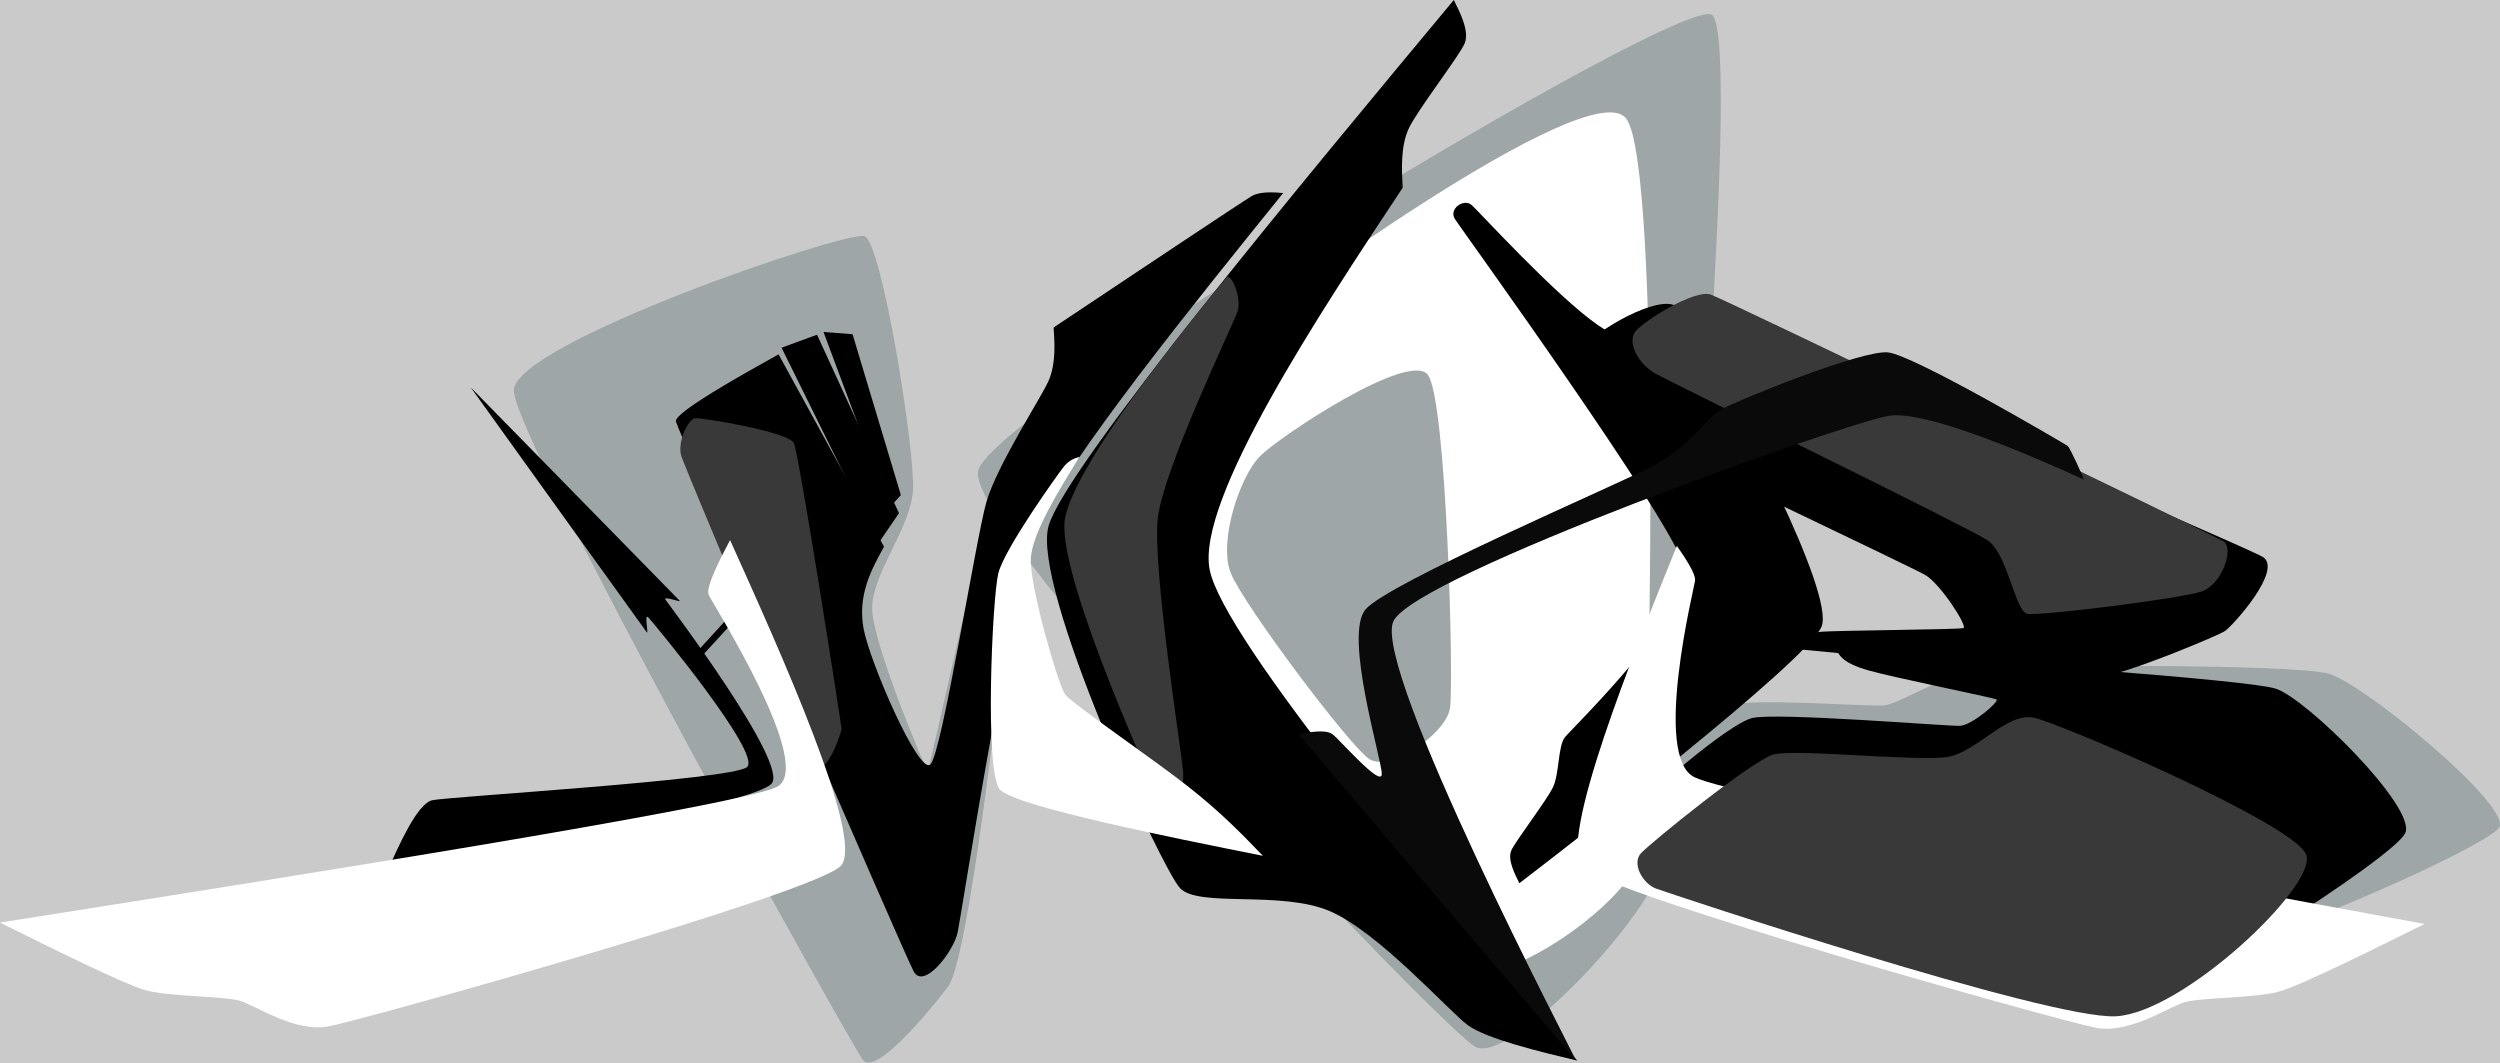
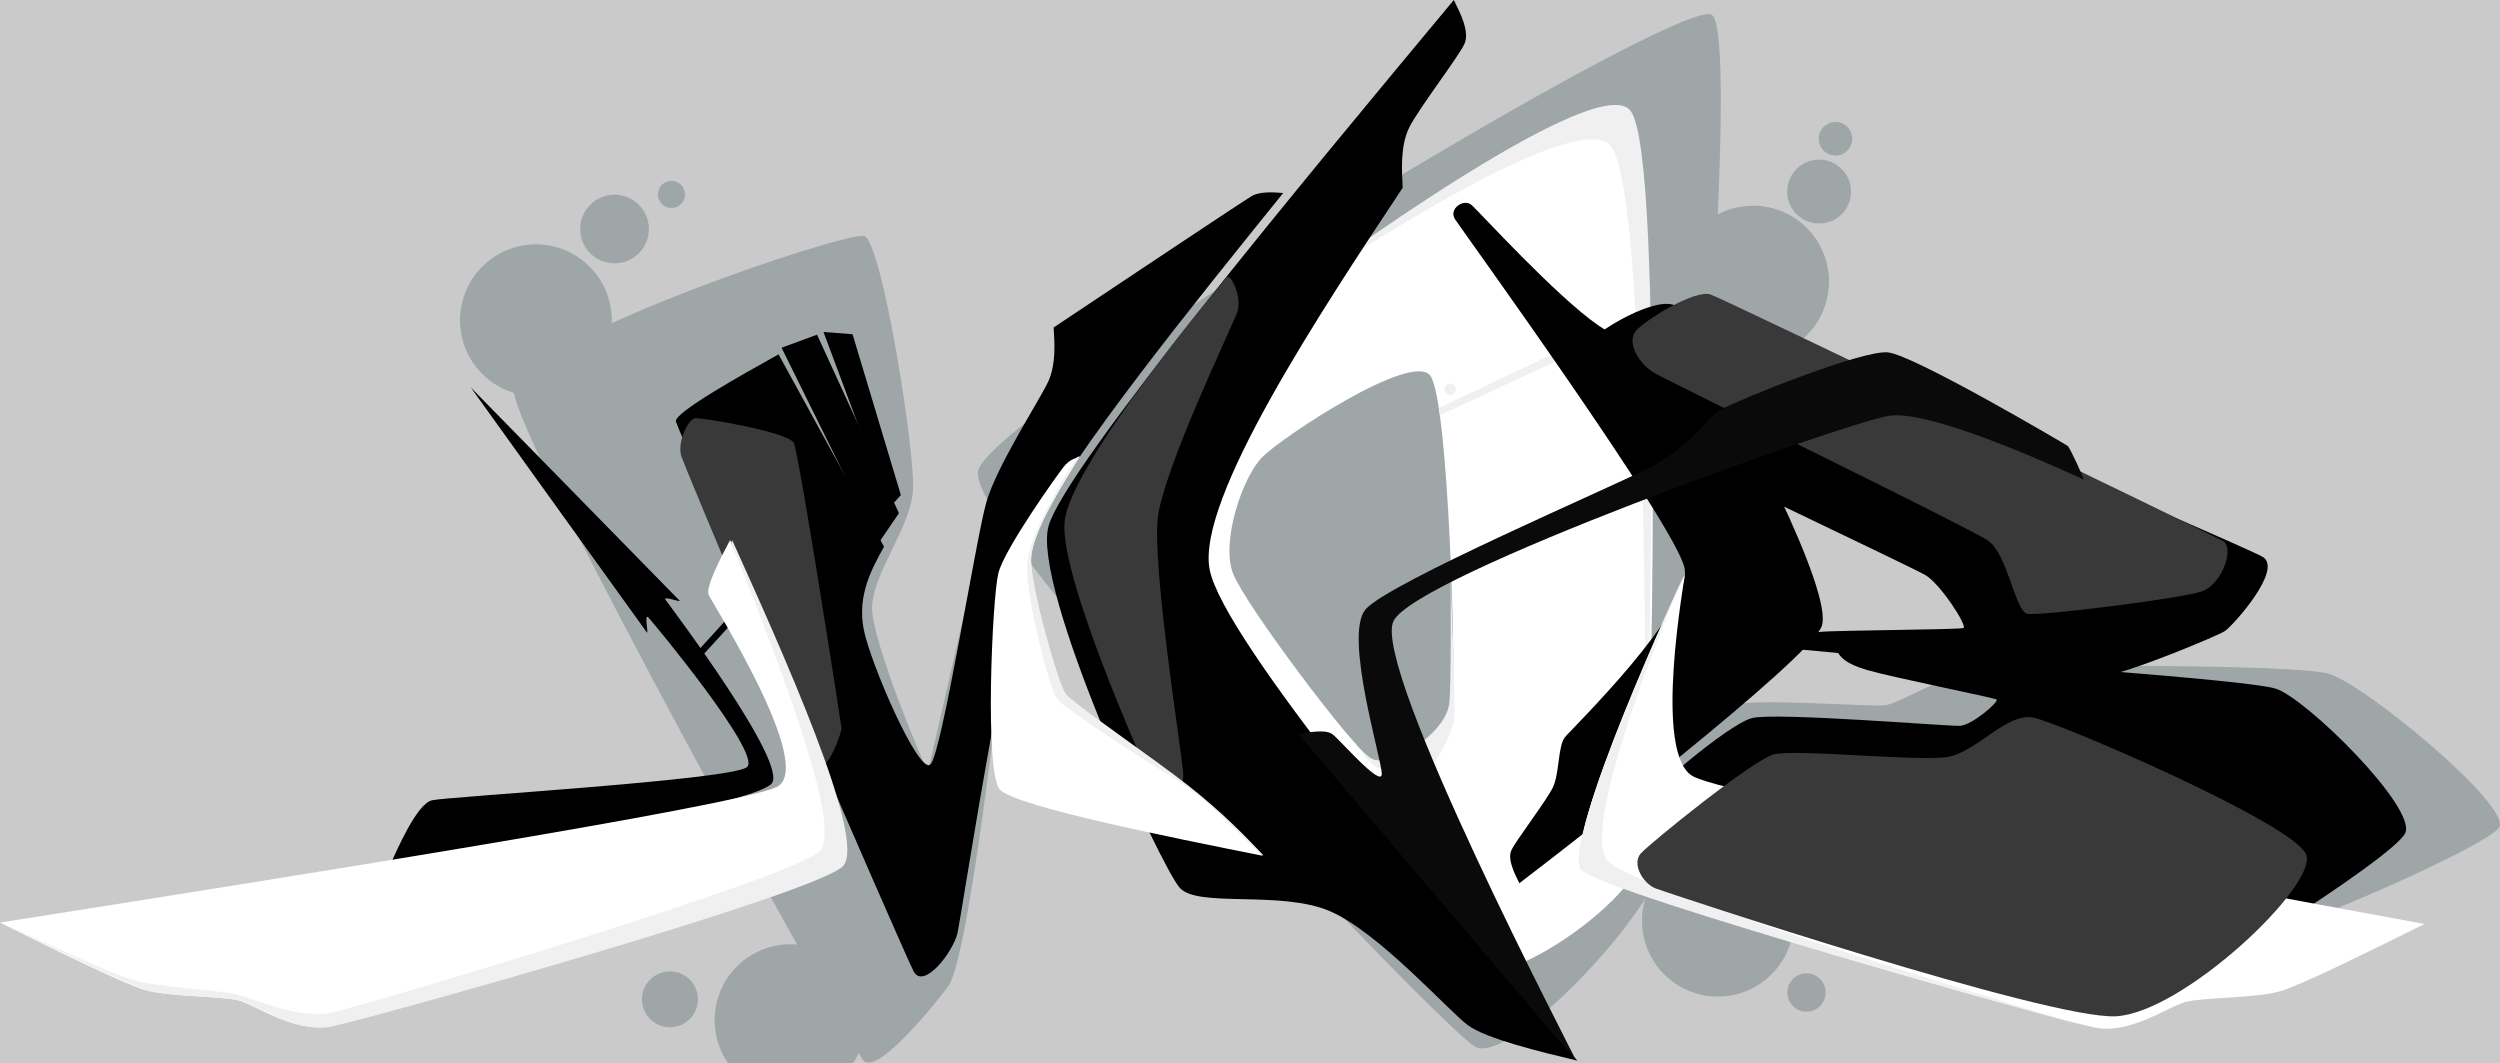
<svg xmlns="http://www.w3.org/2000/svg" width="1098.028" height="466.738" viewBox="0 0 290.52 123.491" version="1.1" id="svg1">
  <defs id="defs1">
    </defs>
  <g id="layer8" style="display:inline" transform="translate(-46.05112,-4.0053)" type="layer">
    <rect style="display:inline;fill:#cacaca;fill-opacity:1;stroke-width:0.383" id="rect58230" width="306.277" height="138.628" x="37.245" y="-3.214" />
  </g>
  <g id="U1_block" type="layer" transform="translate(-46.05112,-4.0053)" style="display:inline">
    <path style="font-variation-settings:normal;opacity:1;vector-effect:none;fill:#9ea6a8;fill-opacity:1;stroke:none;stroke-width:0.265px;stroke-linecap:butt;stroke-linejoin:miter;stroke-miterlimit:4;stroke-dasharray:none;stroke-dashoffset:0;stroke-opacity:1;-inkscape-stroke:none;stop-color:#000000;stop-opacity:1" d="m 149.898,126.861 c -1.379,-1.665 -40.66,-72.382 -40.609,-77.86 0.051,-5.477 38.697,-18.611 40.74,-17.925 2.043,0.686 5.943,25.197 5.645,29.581 -0.297,4.384 -4.796,9.702 -4.749,13.722 0.047,4.02 6.31,18.946 6.474,18.81 0.163,-0.136 6.516,-28.798 7.271,-30.902 0.755,-2.105 2.82,1.886 2.672,5.072 -0.147,3.186 -4.813,47.268 -7.586,50.919 -2.773,3.651 -8.479,10.247 -9.859,8.582 z" id="path46" transform="translate(-3.526875,0.3712495)" />
    <path style="font-variation-settings:normal;opacity:1;vector-effect:none;fill:#9ea6a8;fill-opacity:1;stroke:none;stroke-width:0.265px;stroke-linecap:butt;stroke-linejoin:miter;stroke-miterlimit:4;stroke-dasharray:none;stroke-dashoffset:0;stroke-opacity:1;-inkscape-stroke:none;stop-color:#000000;stop-opacity:1" d="m 159.711,58.713 c 1.55,-6.775 81.379,-55.183 85.247,-52.995 3.868,2.188 -3.941,91.238 -5.504,98.072 -1.564,6.835 -18.053,24.074 -21.984,21.85 -3.931,-2.224 -59.308,-60.153 -57.758,-66.927 z" id="path47" />
    <path style="font-variation-settings:normal;opacity:1;vector-effect:none;fill:#9ea6a8;fill-opacity:1;stroke:none;stroke-width:0.265px;stroke-linecap:butt;stroke-linejoin:miter;stroke-miterlimit:4;stroke-dasharray:none;stroke-dashoffset:0;stroke-opacity:1;-inkscape-stroke:none;stop-color:#000000;stop-opacity:1" d="m 246.933,86.029 c -2.41,1.009 -18.815,15.236 -16.52,16.957 2.295,1.721 52.574,14.53 62.288,14.278 9.714,-0.252 42.317,-14.654 43.782,-17.119 1.465,-2.465 -15.696,-16.696 -19.832,-17.85 -4.136,-1.154 -35.59,-1.022 -39.968,-0.58 -4.378,0.443 -9.858,4.026 -11.557,4.251 -1.699,0.226 -15.783,-0.947 -18.193,0.062 z" id="path49" />
+     <circle style="fill:#9ea6a8;fill-opacity:1;stroke-width:0.169;stroke-dasharray:0.506, 0.506" id="path57" cx="108.328" cy="41.223" r="8.817" />
+     <circle style="display:inline;fill:#9ea6a8;fill-opacity:1;stroke-width:0.169;stroke-dasharray:0.506, 0.506" id="path57-7" cx="249.777" cy="36.725" r="8.817" />
+     <circle style="display:inline;fill:#9ea6a8;fill-opacity:1;stroke-width:0.169;stroke-dasharray:0.506, 0.506" id="path57-7-7" cx="245.683" cy="111" r="8.817" />
+     <circle style="display:inline;fill:#9ea6a8;fill-opacity:1;stroke-width:0.043;stroke-dasharray:0.128, 0.128" id="path57-7-7-0" cx="255.978" cy="119.346" r="2.228" />
+     <circle style="display:inline;fill:#9ea6a8;fill-opacity:1;stroke-width:0.071;stroke-dasharray:0.213, 0.213" id="path57-7-9" cx="257.446" cy="26.266" r="3.712" />
+     <circle style="display:inline;fill:#9ea6a8;fill-opacity:1;stroke-width:0.037;stroke-dasharray:0.112, 0.112" id="path57-7-9-5" cx="259.351" cy="20.131" r="1.949" />
+     <circle style="display:inline;fill:#9ea6a8;fill-opacity:1;stroke-width:0.169;stroke-dasharray:0.506, 0.506" id="path57-3" cx="137.914" cy="122.554" r="8.817" />
+     <circle style="display:inline;fill:#9ea6a8;fill-opacity:1;stroke-width:0.062;stroke-dasharray:0.186, 0.186" id="path57-3-1" cx="123.902" cy="120.132" r="3.248" />
+     <circle style="display:inline;fill:#9ea6a8;fill-opacity:1;stroke-width:0.076;stroke-dasharray:0.229, 0.229" id="path57-4" cx="117.464" cy="30.62" r="3.991" />
+     <circle style="display:inline;fill:#9ea6a8;fill-opacity:1;stroke-width:0.03;stroke-dasharray:0.091, 0.091" id="path57-4-6" cx="124.081" cy="26.603" r="1.578" />
  </g>
  <g id="O_block" style="display:inline" type="layer" transform="translate(-46.05112,-4.0053)">
-     <path id="path16" style="font-variation-settings:normal;opacity:1;vector-effect:none;fill:#ffffff;fill-opacity:1;stroke:none;stroke-width:0.265px;stroke-linecap:butt;stroke-linejoin:miter;stroke-miterlimit:4;stroke-dasharray:none;stroke-dashoffset:0;stroke-opacity:1;-inkscape-stroke:none;stop-color:#000000;stop-opacity:1" d="m 110.204,33.552 c -1.986,-2.545 -19.681,10.428 -21.179,11.779 -1.499,1.351 -5.44,7.719 -3.904,11.454 1.536,3.734 15.571,21.904 17.02,22.934 1.449,1.029 8.366,-3.566 8.848,-6.233 0.482,-2.667 1.201,-37.388 -0.785,-39.932 z M 99.422,47.486 c 1.019,1.313 1.42,16.705 1.206,18.123 -0.214,1.418 -3.311,3.504 -4.401,2.761 -1.09,-0.743 -6.818,-8.37 -7.514,-10.096 -0.696,-1.727 0.503,-5.275 1.582,-6.36 1.079,-1.085 8.108,-5.741 9.127,-4.428 z" transform="matrix(2.13755,0,0,2.13755,-0.5443116,-53.94734)" />
+     <path id="path16" style="font-variation-settings:normal;opacity:1;vector-effect:none;fill:#ffffff;fill-opacity:1;stroke:none;stroke-width:0.265px;stroke-linecap:butt;stroke-linejoin:miter;stroke-miterlimit:4;stroke-dasharray:none;stroke-dashoffset:0;stroke-opacity:1;-inkscape-stroke:none;stop-color:#000000;stop-opacity:1" d="m 110.204,33.552 c -1.986,-2.545 -19.681,10.428 -21.179,11.779 -1.499,1.351 -5.44,7.719 -3.904,11.454 1.536,3.734 15.571,21.904 17.02,22.934 1.449,1.029 8.366,-3.566 8.848,-6.233 0.482,-2.667 1.201,-37.388 -0.785,-39.932 z M 99.422,47.486 c 1.019,1.313 1.42,16.705 1.206,18.123 -0.214,1.418 -3.311,3.504 -4.401,2.761 -1.09,-0.743 -6.818,-8.37 -7.514,-10.096 -0.696,-1.727 0.503,-5.275 1.582,-6.36 1.079,-1.085 8.108,-5.741 9.127,-4.428 z" transform="matrix(2.13755,0,0,2.13755,-0.2658741,-53.85453)" />
+     <path style="font-variation-settings:normal;opacity:1;vector-effect:none;fill:#f0f0f0;fill-opacity:1;stroke:none;stroke-width:0.265px;stroke-linecap:butt;stroke-linejoin:miter;stroke-miterlimit:4;stroke-dasharray:none;stroke-dashoffset:0;stroke-opacity:1;-inkscape-stroke:none;stop-color:#000000;stop-opacity:1" d="m 192.869,40.484 c -0.012,0.022 35.96,-25.102 40.409,-19.455 4.449,5.647 3.975,75.822 3.987,75.8 0.012,-0.022 2.47,-74.62 -1.744,-79.969 -4.214,-5.348 -42.64,23.602 -42.652,23.624 z" id="path4" />
+     <path style="font-variation-settings:normal;display:inline;vector-effect:none;fill:#f0f0f0;fill-opacity:1;stroke:none;stroke-width:0.265px;stroke-linecap:butt;stroke-linejoin:miter;stroke-miterlimit:4;stroke-dasharray:none;stroke-dashoffset:0;stroke-opacity:1;-inkscape-stroke:none;stop-color:#000000" d="m 202.726,89.398 c 0.965,1.182 2.257,2.765 3.164,2.985 0.907,0.22 2.837,-0.339 4.765,-1.588 1.928,-1.25 3.549,-3.101 3.851,-4.778 0.302,-1.676 0.172,-14.877 0.177,-14.865 0.005,0.013 0.593,14.904 0.437,16.414 -0.155,1.51 -2.153,5.586 -3.291,6.188 -1.138,0.602 -5.215,-0.217 -5.859,-0.574 -0.644,-0.357 -2.242,-2.462 -3.244,-3.783 z" id="path51-1" transform="translate(-0.06686093,-0.07346008)" />
+     <path style="font-variation-settings:normal;opacity:1;vector-effect:none;fill:#f0f0f0;fill-opacity:1;stroke:none;stroke-width:0.265px;stroke-linecap:butt;stroke-linejoin:miter;stroke-miterlimit:4;stroke-dasharray:none;stroke-dashoffset:0;stroke-opacity:1;-inkscape-stroke:none;stop-color:#000000;stop-opacity:1" d="m 213.276,51.409 22.113,-10.465 0.093,1.021 L 213.376,52.268 Z" id="path52" />
+     <circle style="fill:#f0f0f0;fill-opacity:1;stroke-width:0.171;stroke-dasharray:0.512, 0.512" id="path53" cx="214.585" cy="49.223" r="0.656" />
  </g>
  <g id="M1_block" style="display:inline" type="layer" transform="translate(-46.05112,-4.0053)">
    <path style="font-variation-settings:normal;opacity:1;vector-effect:none;fill:#000000;fill-opacity:1;stroke:none;stroke-width:0.265px;stroke-linecap:butt;stroke-linejoin:miter;stroke-miterlimit:4;stroke-dasharray:none;stroke-dashoffset:0;stroke-opacity:1;-inkscape-stroke:none;stop-color:#000000;stop-opacity:1" d="m 46.25,43.372 c 0.124,0.555 14.45,33.707 15.09,34.902 0.639,1.195 2.534,-1.257 2.792,-2.472 0.258,-1.215 3.412,-21.817 5.163,-25.862 1.751,-4.045 9.984,-14.238 15.497,-21.063 -0.525,-0.044 -1.459,-0.122 -1.996,0.193 -0.537,0.315 -8.242,5.451 -12.573,8.339 0.066,0.984 0.154,2.31 -0.324,3.394 -0.478,1.084 -3.284,5.371 -3.949,7.709 -0.665,2.339 -2.819,15.951 -3.547,16.631 -0.728,0.679 -3.832,-6.451 -4.238,-8.605 -0.406,-2.154 0.529,-3.837 1.295,-5.215 -2.231,-4.069 -4.463,-8.138 -6.694,-12.207 -2.275,1.269 -6.639,3.702 -6.515,4.257 z" id="path11" transform="matrix(1.831129,0,0,1.831129,39.90334,-26.44234)" />
    <path style="font-variation-settings:normal;opacity:1;vector-effect:none;fill:#000000;fill-opacity:1;stroke:none;stroke-width:0.484px;stroke-linecap:butt;stroke-linejoin:miter;stroke-miterlimit:4;stroke-dasharray:none;stroke-dashoffset:0;stroke-opacity:1;-inkscape-stroke:none;stop-color:#000000;stop-opacity:1" d="m 136.875,44.412 11.235,22.755 2.407,-3.524 -9.522,-20.743 z" id="path22" />
    <path style="font-variation-settings:normal;vector-effect:none;fill:#000000;fill-opacity:1;stroke:none;stroke-width:0.484px;stroke-linecap:butt;stroke-linejoin:miter;stroke-miterlimit:4;stroke-dasharray:none;stroke-dashoffset:0;stroke-opacity:1;-inkscape-stroke:none;stop-color:#000000" d="m 141.748,42.585 7.634,20.455 1.357,-1.507 -5.614,-18.689 z" id="path22-2" />
  </g>
  <g id="M3_block" style="display:inline" type="layer" transform="translate(-46.05112,-4.0053)">
    <path style="font-variation-settings:normal;opacity:1;vector-effect:none;fill:#000000;fill-opacity:1;stroke:none;stroke-width:0.265px;stroke-linecap:butt;stroke-linejoin:miter;stroke-miterlimit:4;stroke-dasharray:none;stroke-dashoffset:0;stroke-opacity:1;-inkscape-stroke:none;stop-color:#000000;stop-opacity:1" d="M 75.329,37.455 C 68.472,50.524 57.491,71.457 57.173,75.453 c -0.318,3.996 11.557,19.783 12.971,20.756 1.414,0.973 6.286,-1.214 9.593,-0.566 3.307,0.648 8.719,4.626 10.073,5.239 1.354,0.613 4.943,0.697 7.274,0.751 C 86.158,93.131 69.545,80.205 67.753,76.061 65.96,71.918 71.203,58.568 74.651,49.788 74.347,48.668 73.958,47.238 74.245,46.007 c 0.286,-1.231 2.192,-5.202 2.335,-6.01 0.143,-0.808 -0.684,-1.837 -1.251,-2.542 z" id="path2" transform="matrix(1.790544,0.3833877,-0.3833877,1.790544,94.47503,-91.93924)" />
    <path style="font-variation-settings:normal;opacity:1;vector-effect:none;fill:#000000;fill-opacity:1;stroke:none;stroke-width:0.265px;stroke-linecap:butt;stroke-linejoin:miter;stroke-miterlimit:4;stroke-dasharray:none;stroke-dashoffset:0;stroke-opacity:1;-inkscape-stroke:none;stop-color:#000000;stop-opacity:1" d="m 27.937,71.93 c 0.681,-1.547 1.887,-4.288 2.838,-4.515 0.952,-0.228 19.012,-1.286 19.99,-2.106 0.977,-0.82 -5.952,-9.168 -6.257,-9.493 -0.305,-0.325 0.04,1.126 -0.106,0.937 -0.146,-0.189 -7.398,-10.285 -11.174,-15.544 4.475,4.566 13.113,13.382 13.254,13.534 0.14,0.152 -1.081,-0.338 -0.888,-0.054 0.193,0.284 7.909,10.483 6.716,11.687 -1.193,1.204 -15.418,3.873 -24.372,5.553 z" id="path23" transform="matrix(1.831129,0,0,1.831129,39.90334,-26.44234)" />
    <path style="font-variation-settings:normal;opacity:1;vector-effect:none;fill:#000000;fill-opacity:1;stroke:none;stroke-width:0.484px;stroke-linecap:butt;stroke-linejoin:miter;stroke-miterlimit:4;stroke-dasharray:none;stroke-dashoffset:0;stroke-opacity:1;-inkscape-stroke:none;stop-color:#000000;stop-opacity:1" d="m 127.174,79.607 6.203,-6.798 0.34,0.765 -6.288,6.883 z" id="path24" />
  </g>
  <g id="M4_block" style="display:inline" type="layer" transform="translate(-46.05112,-4.0053)">
    <path style="font-variation-settings:normal;opacity:1;vector-effect:none;fill:#393939;fill-opacity:1;stroke:none;stroke-width:0.265px;stroke-linecap:butt;stroke-linejoin:miter;stroke-miterlimit:4;stroke-dasharray:none;stroke-dashoffset:0;stroke-opacity:1;-inkscape-stroke:none;stop-color:#000000;stop-opacity:1" d="m 189.288,38.045 c -0.445,0.438 -18.102,21.528 -18.859,28.346 -0.757,6.817 11.056,32.616 11.673,33.677 0.617,1.061 2.296,-2.14 2.094,-4.557 -0.202,-2.418 -3.606,-23.803 -2.939,-29.494 0.667,-5.691 8.596,-22.149 9.223,-23.868 0.627,-1.72 -0.747,-4.541 -1.192,-4.103 z" id="path43" transform="translate(-0.6562835,-1.837594)" />
    <path style="font-variation-settings:normal;opacity:1;vector-effect:none;fill:#393939;fill-opacity:1;stroke:none;stroke-width:0.265px;stroke-linecap:butt;stroke-linejoin:miter;stroke-miterlimit:4;stroke-dasharray:none;stroke-dashoffset:0;stroke-opacity:1;-inkscape-stroke:none;stop-color:#000000;stop-opacity:1" d="m 125.245,57.077 c 0.562,1.611 13.772,33.151 15.189,35.581 1.417,2.43 3.441,-3.588 3.412,-4.006 -0.029,-0.418 -4.925,-31.88 -5.548,-33.169 -0.623,-1.288 -10.641,-2.953 -11.467,-2.872 -0.825,0.081 -2.147,2.854 -1.585,4.465 z" id="path44" />
  </g>
  <g id="M2_block" style="display:inline" type="layer" transform="translate(-46.05112,-4.0053)">
    <path style="font-variation-settings:normal;opacity:1;vector-effect:none;fill:#ffffff;fill-opacity:1;stroke:none;stroke-width:0.265px;stroke-linecap:butt;stroke-linejoin:miter;stroke-miterlimit:4;stroke-dasharray:none;stroke-dashoffset:0;stroke-opacity:1;-inkscape-stroke:none;stop-color:#000000;stop-opacity:1" d="M 26.016,101.083 C 36.441,86.626 53.655,62.754 54.612,60.047 55.569,57.34 43.407,54.709 42.912,54.502 c -0.495,-0.206 -1.144,-2.269 -1.502,-3.407 7.28,2.72 19.45,7.268 19.626,9.543 0.176,2.275 -14.412,28.438 -15.654,30.276 -1.243,1.838 -4.226,2.336 -5.18,2.892 -0.954,0.556 -3.377,3.063 -4.707,3.784 -1.33,0.721 -6.134,2.355 -9.479,3.494 z" id="path1" transform="matrix(1.289512,1.300073,-1.300073,1.289512,143.9193,-52.95617)" />
+     <path id="path1-1" style="font-variation-settings:normal;display:inline;vector-effect:none;fill:#f0f0f0;fill-opacity:1;stroke:none;stroke-width:0.484px;stroke-linecap:butt;stroke-linejoin:miter;stroke-miterlimit:4;stroke-dasharray:none;stroke-dashoffset:0;stroke-opacity:1;-inkscape-stroke:none;stop-color:#000000" d="m 131.148,66.8 c -0.04,0.075 -0.094,0.181 -0.135,0.26 4.933,12.38 13.029,32.753 10.345,35.803 -2.701,3.071 -52.909,17.989 -56.776,18.814 -3.868,0.825 -9.045,-1.667 -11.225,-2.148 -2.181,-0.481 -9.165,-0.837 -11.913,-1.657 -2.459,-0.734 -9.266,-3.882 -14.846,-6.483 5.779,2.874 13.866,6.888 16.477,7.676 2.652,0.8 9.035,0.717 10.988,1.24 1.953,0.523 6.447,3.76 10.439,3.005 3.992,-0.755 56.816,-15.527 59.547,-18.689 2.732,-3.162 -7.05,-24.848 -12.901,-37.821 z" />
    <path style="font-variation-settings:normal;vector-effect:none;fill:#ffffff;fill-opacity:1;stroke:none;stroke-width:0.265px;stroke-linecap:butt;stroke-linejoin:miter;stroke-miterlimit:4;stroke-dasharray:none;stroke-dashoffset:0;stroke-opacity:1;-inkscape-stroke:none;stop-color:#000000" d="m 52.588,46.496 c 1.26,2.024 2.967,4.766 3.091,6.4 0.124,1.635 -1.732,8.086 -2.183,8.681 -0.452,0.596 -5.683,4.162 -7.814,5.848 -2.131,1.685 -3.429,3.035 -4.727,4.385 5.917,-1.181 15.702,-3.136 16.687,-4.205 0.985,-1.07 0.488,-12.17 0.099,-13.73 -0.389,-1.559 -3.796,-6.316 -4.157,-6.764 -0.361,-0.449 -0.752,-0.551 -0.996,-0.615 z" id="path13-3" transform="matrix(-1.831129,0,0,1.831129,267.7984,-28.03671)" />
+     <path id="path13-3-2-8" style="font-variation-settings:normal;display:inline;vector-effect:none;fill:#f0f0f0;fill-opacity:1;stroke:none;stroke-width:0.484px;stroke-linecap:butt;stroke-linejoin:miter;stroke-miterlimit:4;stroke-dasharray:none;stroke-dashoffset:0;stroke-opacity:1;-inkscape-stroke:none;stop-color:#000000" d="m 171.558,57.025 c -0.1,0.026 -0.218,0.059 -0.342,0.099 -2.497,3.852 -5.193,8.753 -5.742,11.907 -0.566,3.253 2.571,15.064 3.372,16.155 0.801,1.09 9.11,6.464 13.569,9.225 4.326,2.679 7.483,6.566 10.27,8.934 0.052,0.01 0.123,0.025 0.175,0.035 -2.376,-2.472 -4.753,-4.944 -8.655,-8.03 -3.902,-3.086 -13.482,-9.617 -14.309,-10.708 -0.827,-1.09 -4.225,-12.903 -3.998,-15.896 0.227,-2.993 3.353,-8.014 5.661,-11.72 z" />
  </g>
  <g id="B1_block" style="display:inline" type="layer" transform="translate(-46.05112,-4.0053)">
    <path style="font-variation-settings:normal;opacity:1;vector-effect:none;fill:#000000;fill-opacity:1;stroke:none;stroke-width:0.265px;stroke-linecap:butt;stroke-linejoin:miter;stroke-miterlimit:4;stroke-dasharray:none;stroke-dashoffset:0;stroke-opacity:1;-inkscape-stroke:none;stop-color:#000000;stop-opacity:1" d="m 107.601,32.313 c 1.482,0.451 36.091,15.217 37.424,16.004 1.333,0.787 -1.905,4.385 -2.4,4.711 -0.495,0.326 -6.382,2.756 -7.582,2.804 -1.199,0.048 -18.943,-1.579 -19.295,-1.634 -0.351,-0.055 0.276,-1.019 1.176,-1.12 0.9,-0.102 8.841,-0.139 9.114,-0.246 0.273,-0.108 -1.459,-2.806 -2.43,-3.367 -0.971,-0.56 -17.016,-8.135 -17.883,-8.687 -0.867,-0.552 -3.89,-4.889 -3.782,-5.635 0.108,-0.746 4.174,-3.281 5.657,-2.829 z" id="path3" transform="matrix(1.831129,0,0,1.831129,43.43109,-19.75591)" />
    <path style="font-variation-settings:normal;vector-effect:none;fill:#000000;fill-opacity:1;stroke:none;stroke-width:0.265px;stroke-linecap:butt;stroke-linejoin:miter;stroke-miterlimit:4;stroke-dasharray:none;stroke-dashoffset:0;stroke-opacity:1;-inkscape-stroke:none;stop-color:#000000" d="m 75.404,49.465 c -1.388,1.636 -18.578,21.905 -19.061,24.954 -0.483,3.049 11.368,17.178 12.838,18.247 1.471,1.069 6.903,1.012 10.939,2.685 4.036,1.673 11.865,7.289 12.627,7.72 0.761,0.431 1.873,-0.726 1.119,-1.475 -0.754,-0.749 -23.665,-21.405 -25.149,-24.77 -1.485,-3.365 6.47,-15.274 6.893,-16.116 0.424,-0.842 -0.189,-3.098 0.098,-4.328 0.286,-1.231 2.192,-5.202 2.335,-6.01 0.143,-0.808 -0.684,-1.837 -1.251,-2.542 0,10e-7 0,3e-6 -1.388,1.636 z" id="path2-3" transform="matrix(-1.343608,-0.2876908,0.2876908,-1.343608,312.031,192.9997)" />
  </g>
  <g id="B3_block" style="display:inline" type="layer" transform="translate(-46.05112,-4.0053)">
    <path style="font-variation-settings:normal;display:inline;vector-effect:none;fill:#000000;fill-opacity:1;stroke:none;stroke-width:0.265px;stroke-linecap:butt;stroke-linejoin:miter;stroke-miterlimit:4;stroke-dasharray:none;stroke-dashoffset:0;stroke-opacity:1;-inkscape-stroke:none;stop-color:#000000" d="m 259.533,79.693 c 17.567,1.217 47.424,3.286 50.928,4.324 3.504,1.038 16.45,13.845 15.1,16.795 -1.35,2.95 -28.367,20.014 -32.205,20.255 -3.837,0.242 -54.064,-14.56 -54.657,-14.803 -0.593,-0.242 -3.288,-6.614 -2.465,-8.138 0.823,-1.523 10.645,-9.993 13.429,-10.678 2.784,-0.686 22.709,0.963 24.135,0.906 1.426,-0.056 4.665,-2.873 4.256,-3.075 -0.409,-0.202 -12.323,-2.619 -14.988,-3.398 -2.665,-0.779 -3.132,-1.537 -3.532,-2.189 z" id="path33" />
  </g>
  <g id="B2_block" style="display:inline" type="layer" transform="translate(-46.05112,-4.0053)">
-     <path style="font-variation-settings:normal;vector-effect:none;fill:#ffffff;fill-opacity:1;stroke:none;stroke-width:0.265px;stroke-linecap:butt;stroke-linejoin:miter;stroke-miterlimit:4;stroke-dasharray:none;stroke-dashoffset:0;stroke-opacity:1;-inkscape-stroke:none;stop-color:#000000" d="m 26.016,101.083 c 9.443,-13.819 25.036,-36.637 26.012,-39.447 0.976,-2.81 -8.503,-8.471 -8.876,-8.755 -0.373,-0.285 -0.622,-1.636 -0.759,-2.381 6.953,2.919 18.576,7.797 18.698,10.105 0.122,2.308 -14.466,28.47 -15.708,30.309 -1.243,1.838 -4.226,2.336 -5.18,2.892 -0.954,0.556 -3.377,3.063 -4.707,3.784 -1.33,0.721 -6.134,2.355 -9.479,3.494 z" id="path1-2" transform="matrix(-1.289512,1.300073,1.300073,1.289512,229.9259,-52.79483)" />
+     <path style="font-variation-settings:normal;vector-effect:none;fill:#ffffff;fill-opacity:1;stroke:none;stroke-width:0.265px;stroke-linecap:butt;stroke-linejoin:miter;stroke-miterlimit:4;stroke-dasharray:none;stroke-dashoffset:0;stroke-opacity:1;-inkscape-stroke:none;stop-color:#000000" d="M 26.016,101.083 C 35.459,87.265 51.052,64.446 52.035,61.591 53.018,58.735 43.241,52.16 43.364,52.155 c 0.122,-0.005 17.663,6.301 17.755,8.529 0.093,2.229 -14.495,28.391 -15.737,30.229 -1.243,1.838 -4.226,2.336 -5.18,2.892 -0.954,0.556 -3.377,3.063 -4.707,3.784 -1.33,0.721 -6.134,2.355 -9.479,3.494 z" id="path1-2" transform="matrix(-1.289512,1.300073,1.300073,1.289512,229.9259,-52.79483)" />
+     <path style="font-variation-settings:normal;display:inline;vector-effect:none;fill:#f0f0f0;fill-opacity:1;stroke:none;stroke-width:0.265px;stroke-linecap:butt;stroke-linejoin:miter;stroke-miterlimit:4;stroke-dasharray:none;stroke-dashoffset:0;stroke-opacity:1;-inkscape-stroke:none;stop-color:#000000" d="m 241.646,71.081 c 0.146,-0.344 0.146,-0.344 -0.015,0.008 -0.162,0.352 -14.284,31.112 -11.747,33.899 2.537,2.787 58.701,18.207 58.716,18.199 0.015,-0.008 -52.053,-15.316 -55.653,-19.27 -3.6,-3.955 8.553,-32.492 8.7,-32.835 z" id="path55-6" transform="translate(-0.06522972,0.1110987)" />
+     <path style="font-variation-settings:normal;opacity:1;vector-effect:none;fill:#f0f0f0;fill-opacity:1;stroke:none;stroke-width:0.265px;stroke-linecap:butt;stroke-linejoin:miter;stroke-miterlimit:4;stroke-dasharray:none;stroke-dashoffset:0;stroke-opacity:1;-inkscape-stroke:none;stop-color:#000000;stop-opacity:1" d="m 246.99,108.976 v 0 l 4.78,-12.309 0.655,0.214 -4.299,12.466 z" id="path56" />
  </g>
  <g id="B4_block" style="display:inline" type="layer" transform="translate(-46.05112,-4.0053)">
    <path style="font-variation-settings:normal;opacity:1;vector-effect:none;fill:#393939;fill-opacity:1;stroke:none;stroke-width:0.265px;stroke-linecap:butt;stroke-linejoin:miter;stroke-miterlimit:4;stroke-dasharray:none;stroke-dashoffset:0;stroke-opacity:1;-inkscape-stroke:none;stop-color:#000000;stop-opacity:1" d="m 252.148,91.681 c 2.494,-0.69 16.924,0.865 20.279,0.278 3.355,-0.588 6.846,-5.216 9.97,-4.55 3.125,0.666 30.331,12.353 31.658,15.924 1.327,3.57 -14.325,18.39 -22.141,18.774 -7.816,0.385 -51.921,-14.284 -53.434,-14.847 -1.514,-0.563 -2.837,-2.89 -1.748,-4.088 1.089,-1.198 12.922,-10.8 15.416,-11.49 z" id="path41" />
  </g>
  <g id="B5_block" style="display:inline" type="layer">
    <path style="font-variation-settings:normal;display:inline;opacity:1;vector-effect:none;fill:#393939;fill-opacity:1;stroke:none;stroke-width:0.265px;stroke-linecap:butt;stroke-linejoin:miter;stroke-miterlimit:4;stroke-dasharray:none;stroke-dashoffset:0;stroke-opacity:1;-inkscape-stroke:none;stop-color:#000000;stop-opacity:1" d="m 232.545,44.419 c 0.91,-1.23 6.921,-4.97 8.764,-4.331 1.843,0.639 58.254,27.885 59.576,28.665 1.322,0.78 -0.123,5.042 -2.53,5.85 -2.407,0.808 -18.855,2.893 -20.259,2.578 -1.403,-0.315 -2.274,-6.976 -4.588,-8.525 -2.314,-1.55 -36.414,-18.163 -38.545,-19.342 -2.131,-1.18 -3.329,-3.665 -2.419,-4.895 z" id="path42" transform="translate(-42.52424,-5.86155)" />
  </g>
  <g id="G1_block" style="display:inline" type="layer" transform="translate(-46.05112,-4.0053)">
    <path style="font-variation-settings:normal;opacity:1;vector-effect:none;fill:#0a0a0a;fill-opacity:1;stroke:none;stroke-width:0.265px;stroke-linecap:butt;stroke-linejoin:miter;stroke-miterlimit:4;stroke-dasharray:none;stroke-dashoffset:0;stroke-opacity:1;-inkscape-stroke:none;stop-color:#000000;stop-opacity:1" d="m 196.96,89.331 c 10.859,12.794 32.139,37.867 32.17,37.765 0.03,-0.102 -23.806,-45.618 -21.137,-50.936 2.668,-5.319 52.374,-22.984 57.563,-23.836 5.189,-0.851 22.415,7.338 22.597,7.394 0.182,0.056 -1.582,-3.724 -1.812,-3.888 -0.23,-0.164 -17.887,-10.583 -20.911,-10.877 -3.024,-0.294 -17.506,5.572 -19.353,6.635 -1.847,1.063 -3.598,4.314 -8.122,6.657 -4.524,2.343 -30.694,13.53 -33.235,16.599 -2.541,3.069 1.958,17.532 1.902,19.125 -0.055,1.593 -4.914,-4.052 -5.731,-4.645 -0.817,-0.594 -2.718,-0.227 -3.931,0.007 z" id="path40" />
  </g>
</svg>
